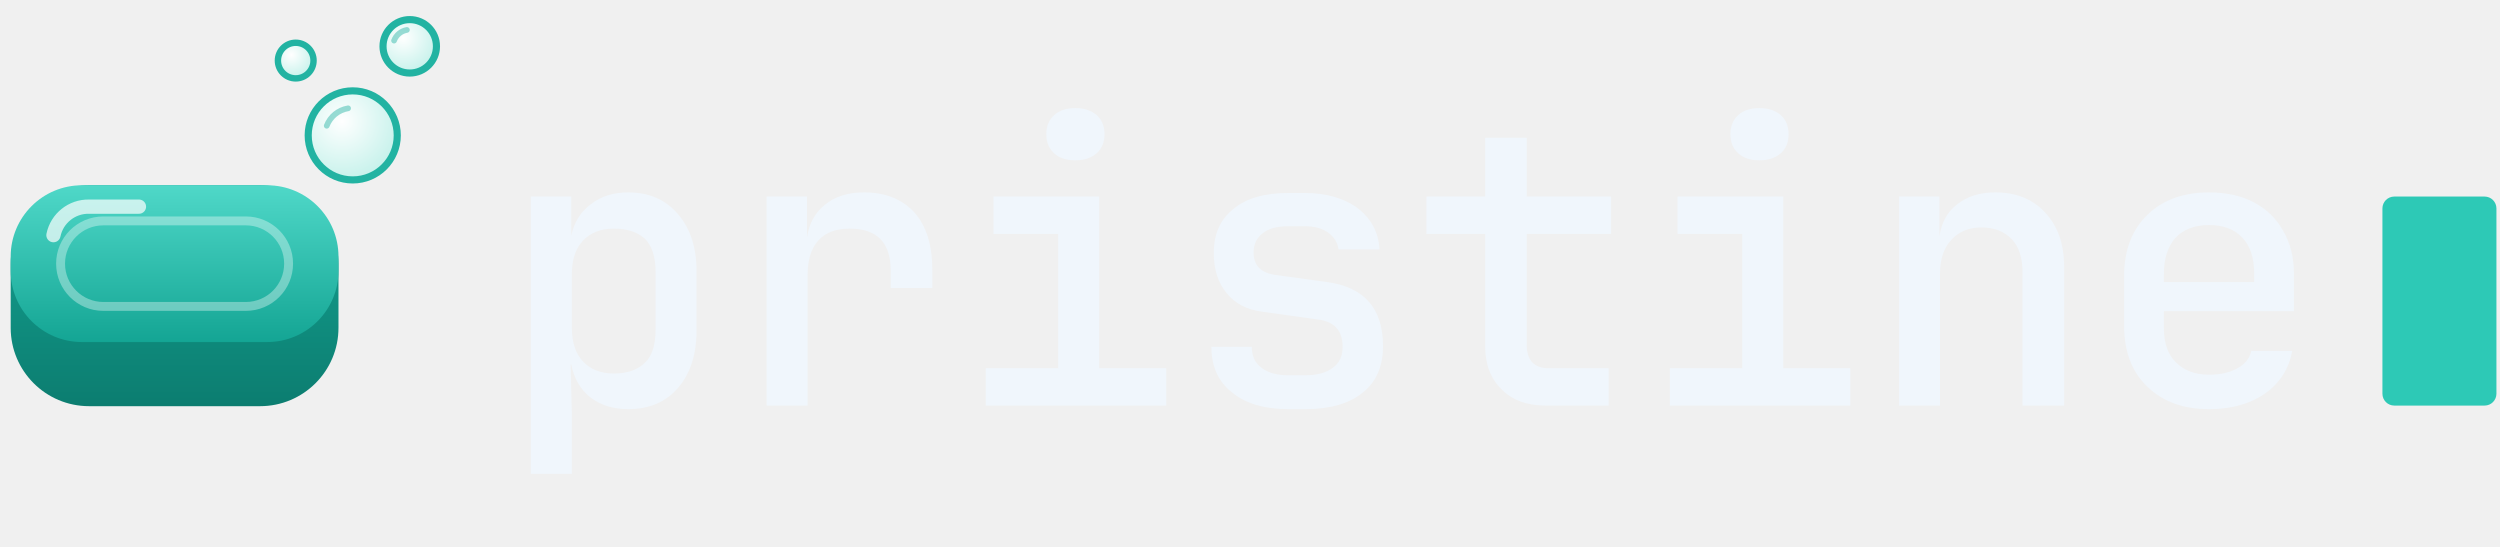
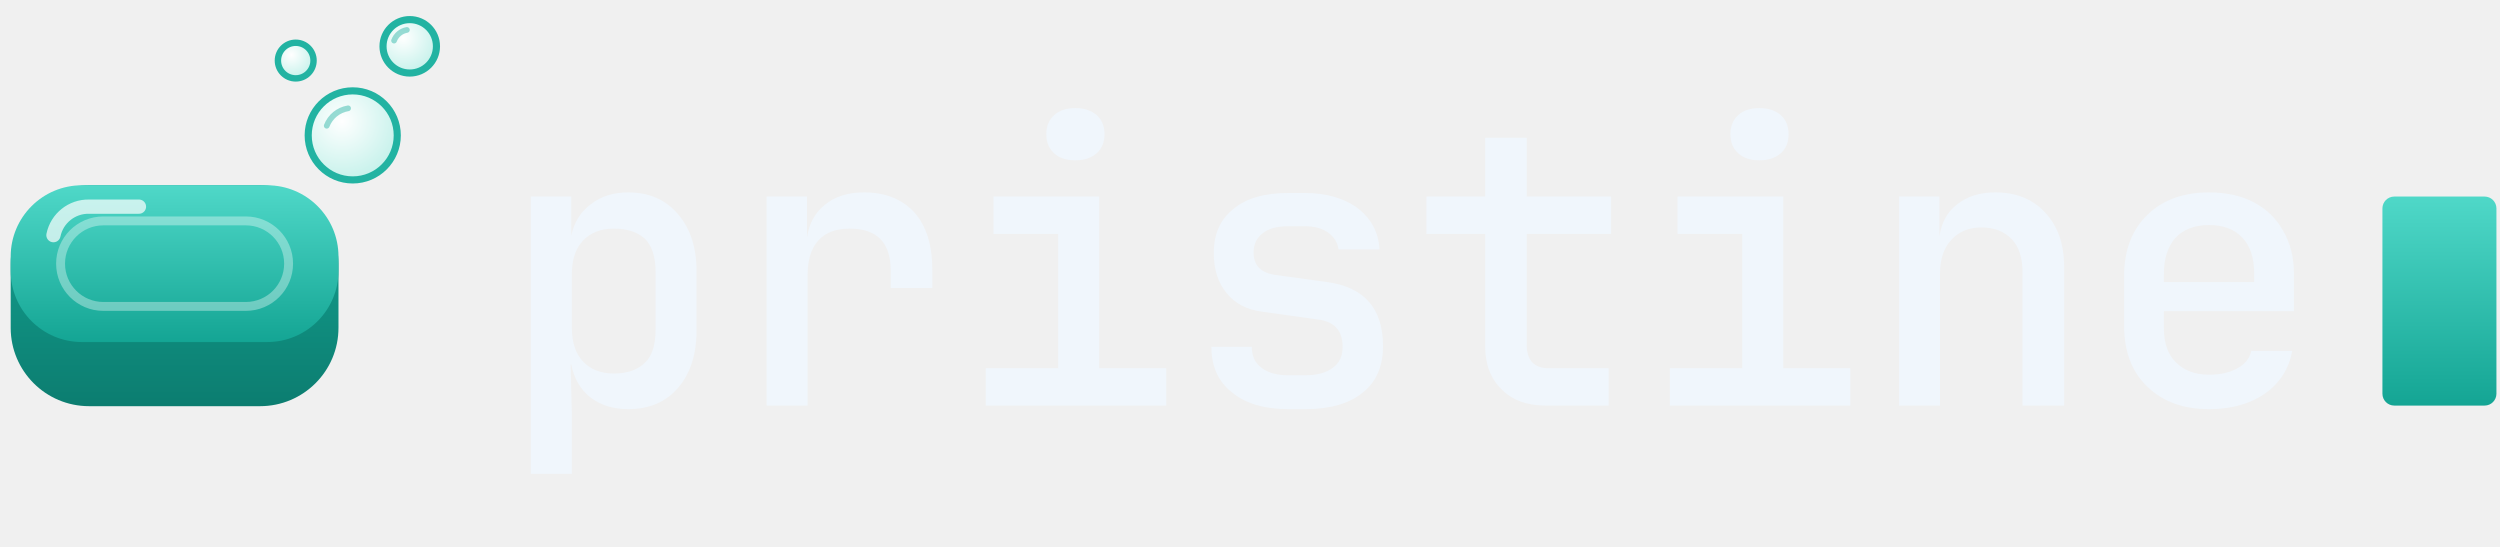
<svg xmlns="http://www.w3.org/2000/svg" viewBox="0 0 421 92" width="421" height="92" role="img" aria-label="pristine">
  <defs>
    <linearGradient id="soap" x1="0" y1="0" x2="0" y2="1">
      <stop offset="0" stop-color="#4fd8c8" />
      <stop offset="1" stop-color="#14a594" />
    </linearGradient>
    <radialGradient id="foam" cx=".38" cy=".34" r=".7">
      <stop offset="0" stop-color="#ffffff" />
      <stop offset="1" stop-color="#c4f1ea" />
    </radialGradient>
    <linearGradient id="pump" x1="0" y1="0" x2="0" y2="1">
      <stop offset="0" stop-color="#c3ccd6" />
      <stop offset="1" stop-color="#8f9baa" />
    </linearGradient>
    <linearGradient id="side" x1="0" y1="0" x2="0" y2="1">
      <stop offset="0" stop-color="#14a594" />
      <stop offset="1" stop-color="#0c7d70" />
    </linearGradient>
  </defs>
  <g transform="translate(-3 0) scale(0.6)">
    <path d="M8 74a22 22 0 0 1 22-22h48a22 22 0 0 1 22 22v18a22 22 0 0 1-22 22H30a22 22 0 0 1-22-22Z" fill="url(#side)" />
    <path d="M8 72a20 20 0 0 1 20-20h52a20 20 0 0 1 20 20v4a20 20 0 0 1-20 20H28a20 20 0 0 1-20-20Z" fill="url(#soap)" />
    <rect x="22" y="62" width="64" height="24" rx="12" fill="none" stroke="#ffffff" stroke-opacity=".35" stroke-width="2.5" />
    <path d="M20 66a10 10 0 0 1 10-8h14" fill="none" stroke="#ffffff" stroke-opacity=".7" stroke-width="4" stroke-linecap="round" />
    <circle cx="104" cy="38" r="12.5" fill="url(#foam)" stroke="#22b3a2" stroke-width="2" />
    <path d="M96.7 35.3A7.8 7.8 0 0 1 102.7 30.4" fill="none" stroke="#22b3a2" stroke-opacity=".45" stroke-width="1.6" stroke-linecap="round" />
    <circle cx="120" cy="13" r="7.5" fill="url(#foam)" stroke="#22b3a2" stroke-width="2" />
    <path d="M115.6 11.4A4.7 4.7 0 0 1 119.2 8.4" fill="none" stroke="#22b3a2" stroke-opacity=".45" stroke-width="1.6" stroke-linecap="round" />
    <circle cx="88" cy="17" r="5" fill="url(#foam)" stroke="#22b3a2" stroke-width="1.8" />
  </g>
  <g transform="translate(84 3)">
    <path fill="#f0f6fc" d="M5.4 76.8V30.1H12.2V36.7Q12.9 33.3 15.5 31.4Q18 29.4 21.8 29.4Q27.1 29.4 30.2 33.1Q33.3 36.7 33.3 42.7V52.6Q33.3 58.7 30.2 62.3Q27.1 65.9 21.8 65.9Q18 65.9 15.4 63.9Q12.9 61.9 12.2 58.4H12.1L12.3 66.8V76.8ZM19.4 59.9Q22.7 59.9 24.6 58.1Q26.4 56.4 26.4 52.5V42.8Q26.4 39 24.6 37.2Q22.7 35.5 19.4 35.5Q16.1 35.5 14.2 37.5Q12.3 39.5 12.3 43.1V52.2Q12.3 55.9 14.2 57.9Q16.1 59.9 19.4 59.9ZM45.1 65.3V30.1H51.9V37Q52.4 33.5 54.9 31.5Q57.4 29.4 61.5 29.4Q66.9 29.4 70 32.8Q73 36.2 73 42.4V45.5H66V42.6Q66 35.5 59.1 35.5Q55.6 35.5 53.8 37.5Q52 39.5 52 43.3V65.3ZM82 65.3V59H94.2V36.4H83.3V30.1H101.1V59H112.4V65.3ZM97.1 24Q94.8 24 93.5 22.8Q92.2 21.6 92.2 19.6Q92.2 17.6 93.5 16.4Q94.8 15.2 97.1 15.2Q99.3 15.2 100.7 16.4Q102 17.6 102 19.6Q102 21.6 100.7 22.8Q99.3 24 97.1 24ZM133 65.9Q126.9 65.9 123.5 63.1Q120 60.4 120 55.4H126.8Q126.8 57.7 128.4 58.9Q130 60.2 133 60.2H135.8Q138.8 60.2 140.5 58.9Q142.1 57.7 142.1 55.4Q142.1 51.3 137.9 50.8L128.6 49.5Q124.7 49 122.6 46.4Q120.4 43.8 120.4 39.6Q120.4 34.8 123.7 32.2Q126.9 29.5 132.9 29.5H135.7Q141.2 29.5 144.7 32.1Q148.1 34.8 148.3 39H141.4Q141.2 37.3 139.7 36.2Q138.2 35.1 135.7 35.1H132.9Q130.1 35.1 128.6 36.3Q127.1 37.5 127.1 39.5Q127.1 42.8 130.8 43.3L139.5 44.5Q148.9 45.8 148.9 55.3Q148.9 60.4 145.5 63.1Q142.1 65.9 135.8 65.9ZM176.3 65.3Q171.6 65.3 168.9 62.6Q166.1 59.9 166.1 55.3V36.4H156.2V30.1H166.1V20.2H173.1V30.1H187.3V36.4H173.1V55.2Q173.1 56.9 174 58Q175 59 176.6 59H186.9V65.3ZM197.2 65.3V59H209.4V36.4H198.5V30.1H216.3V59H227.6V65.3ZM212.3 24Q210 24 208.7 22.8Q207.4 21.6 207.4 19.6Q207.4 17.6 208.7 16.4Q210 15.2 212.3 15.2Q214.5 15.2 215.9 16.4Q217.2 17.6 217.2 19.6Q217.2 21.6 215.9 22.8Q214.5 24 212.3 24ZM235.8 65.3V30.1H242.6V36.8Q243.1 33.3 245.6 31.4Q248.1 29.4 252 29.4Q257.3 29.4 260.4 32.8Q263.6 36.2 263.6 41.9V65.3H256.6V42.9Q256.6 39.2 254.8 37.3Q252.9 35.3 249.7 35.3Q246.5 35.3 244.6 37.4Q242.7 39.4 242.7 43.1V65.3ZM288 65.9Q281.5 65.9 277.6 62.1Q273.7 58.4 273.7 51.8V43.5Q273.7 37 277.6 33.2Q281.5 29.4 288 29.4Q292.4 29.4 295.6 31.1Q298.8 32.8 300.5 35.9Q302.3 39 302.3 43.1V49.4H280.4V52.3Q280.4 56 282.4 58Q284.5 60.1 288 60.1Q290.9 60.1 292.8 59Q294.7 58 295.1 56.1H302Q301.2 60.6 297.4 63.3Q293.6 65.9 288 65.9ZM280.4 43.1V44.5H295.6V43Q295.6 39.1 293.6 37Q291.6 34.9 288 34.9Q284.4 34.9 282.4 37Q280.4 39.2 280.4 43.1Z" />
-     <rect x="317.2" y="30.1" width="19.2" height="35.2" rx="2" fill="#2dc9b6" />
+     <rect x="317.2" y="30.1" width="19.2" height="35.2" rx="2" fill="url(#soap)" />
  </g>
</svg>
